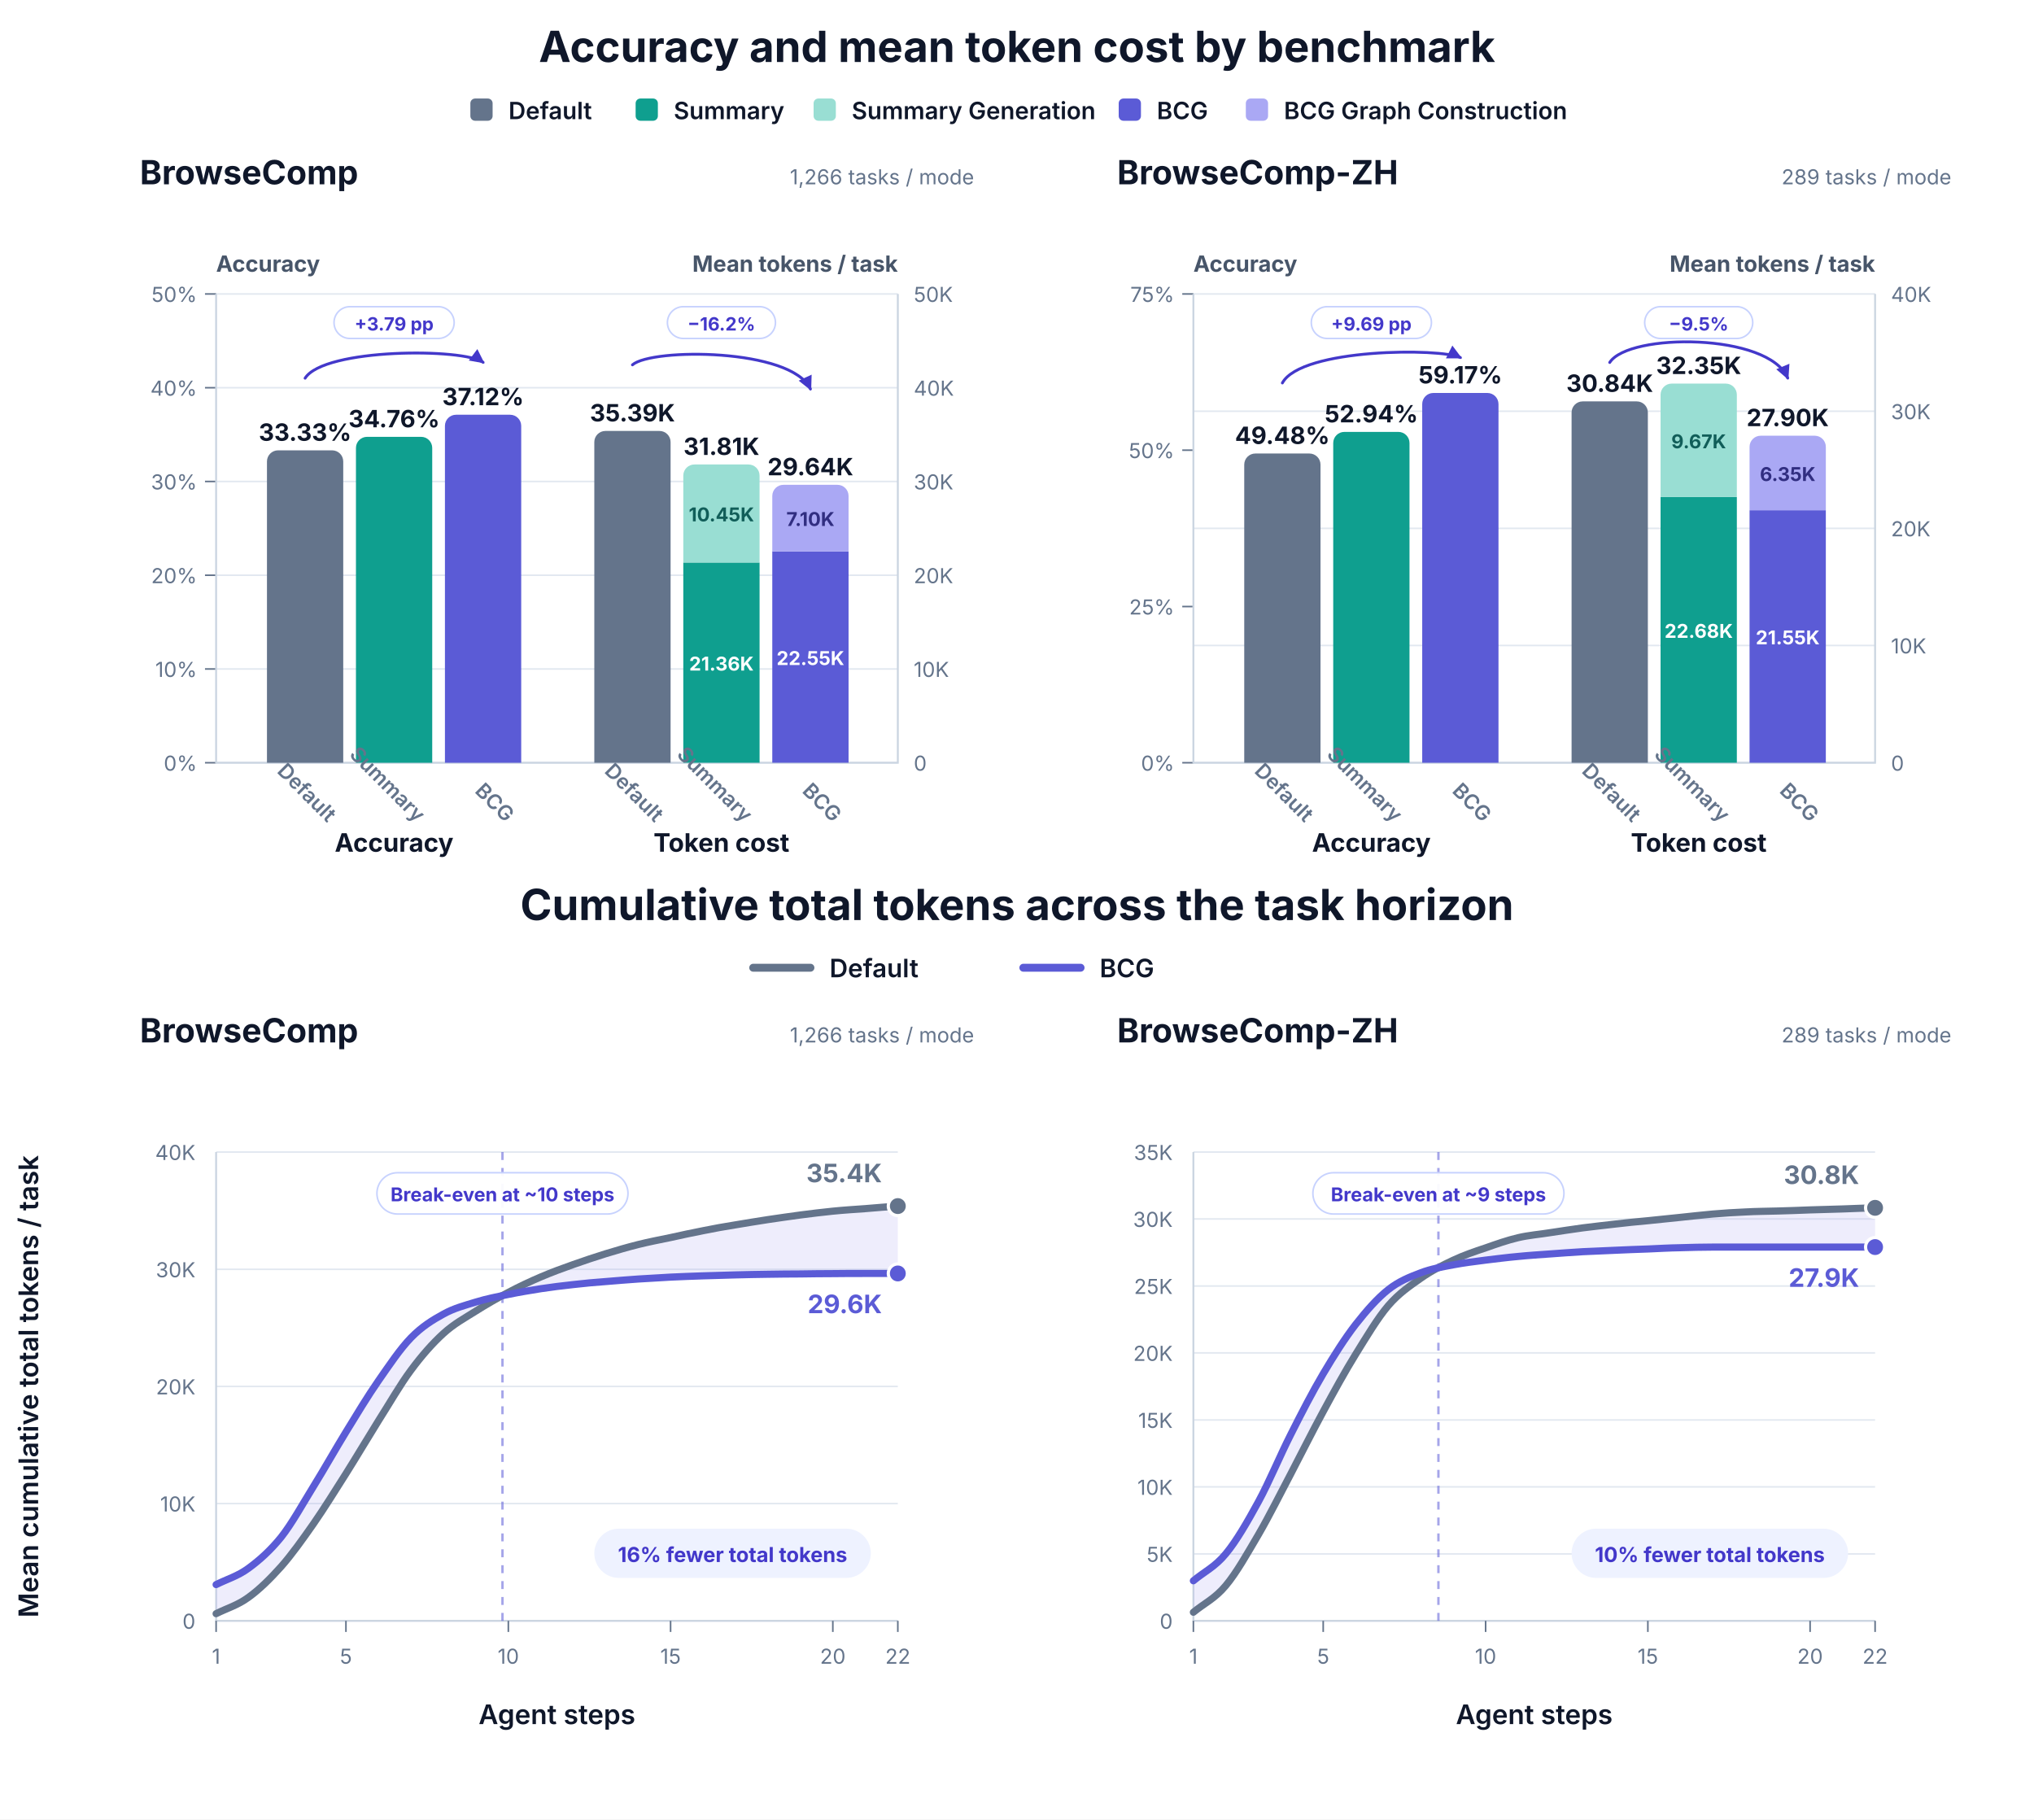
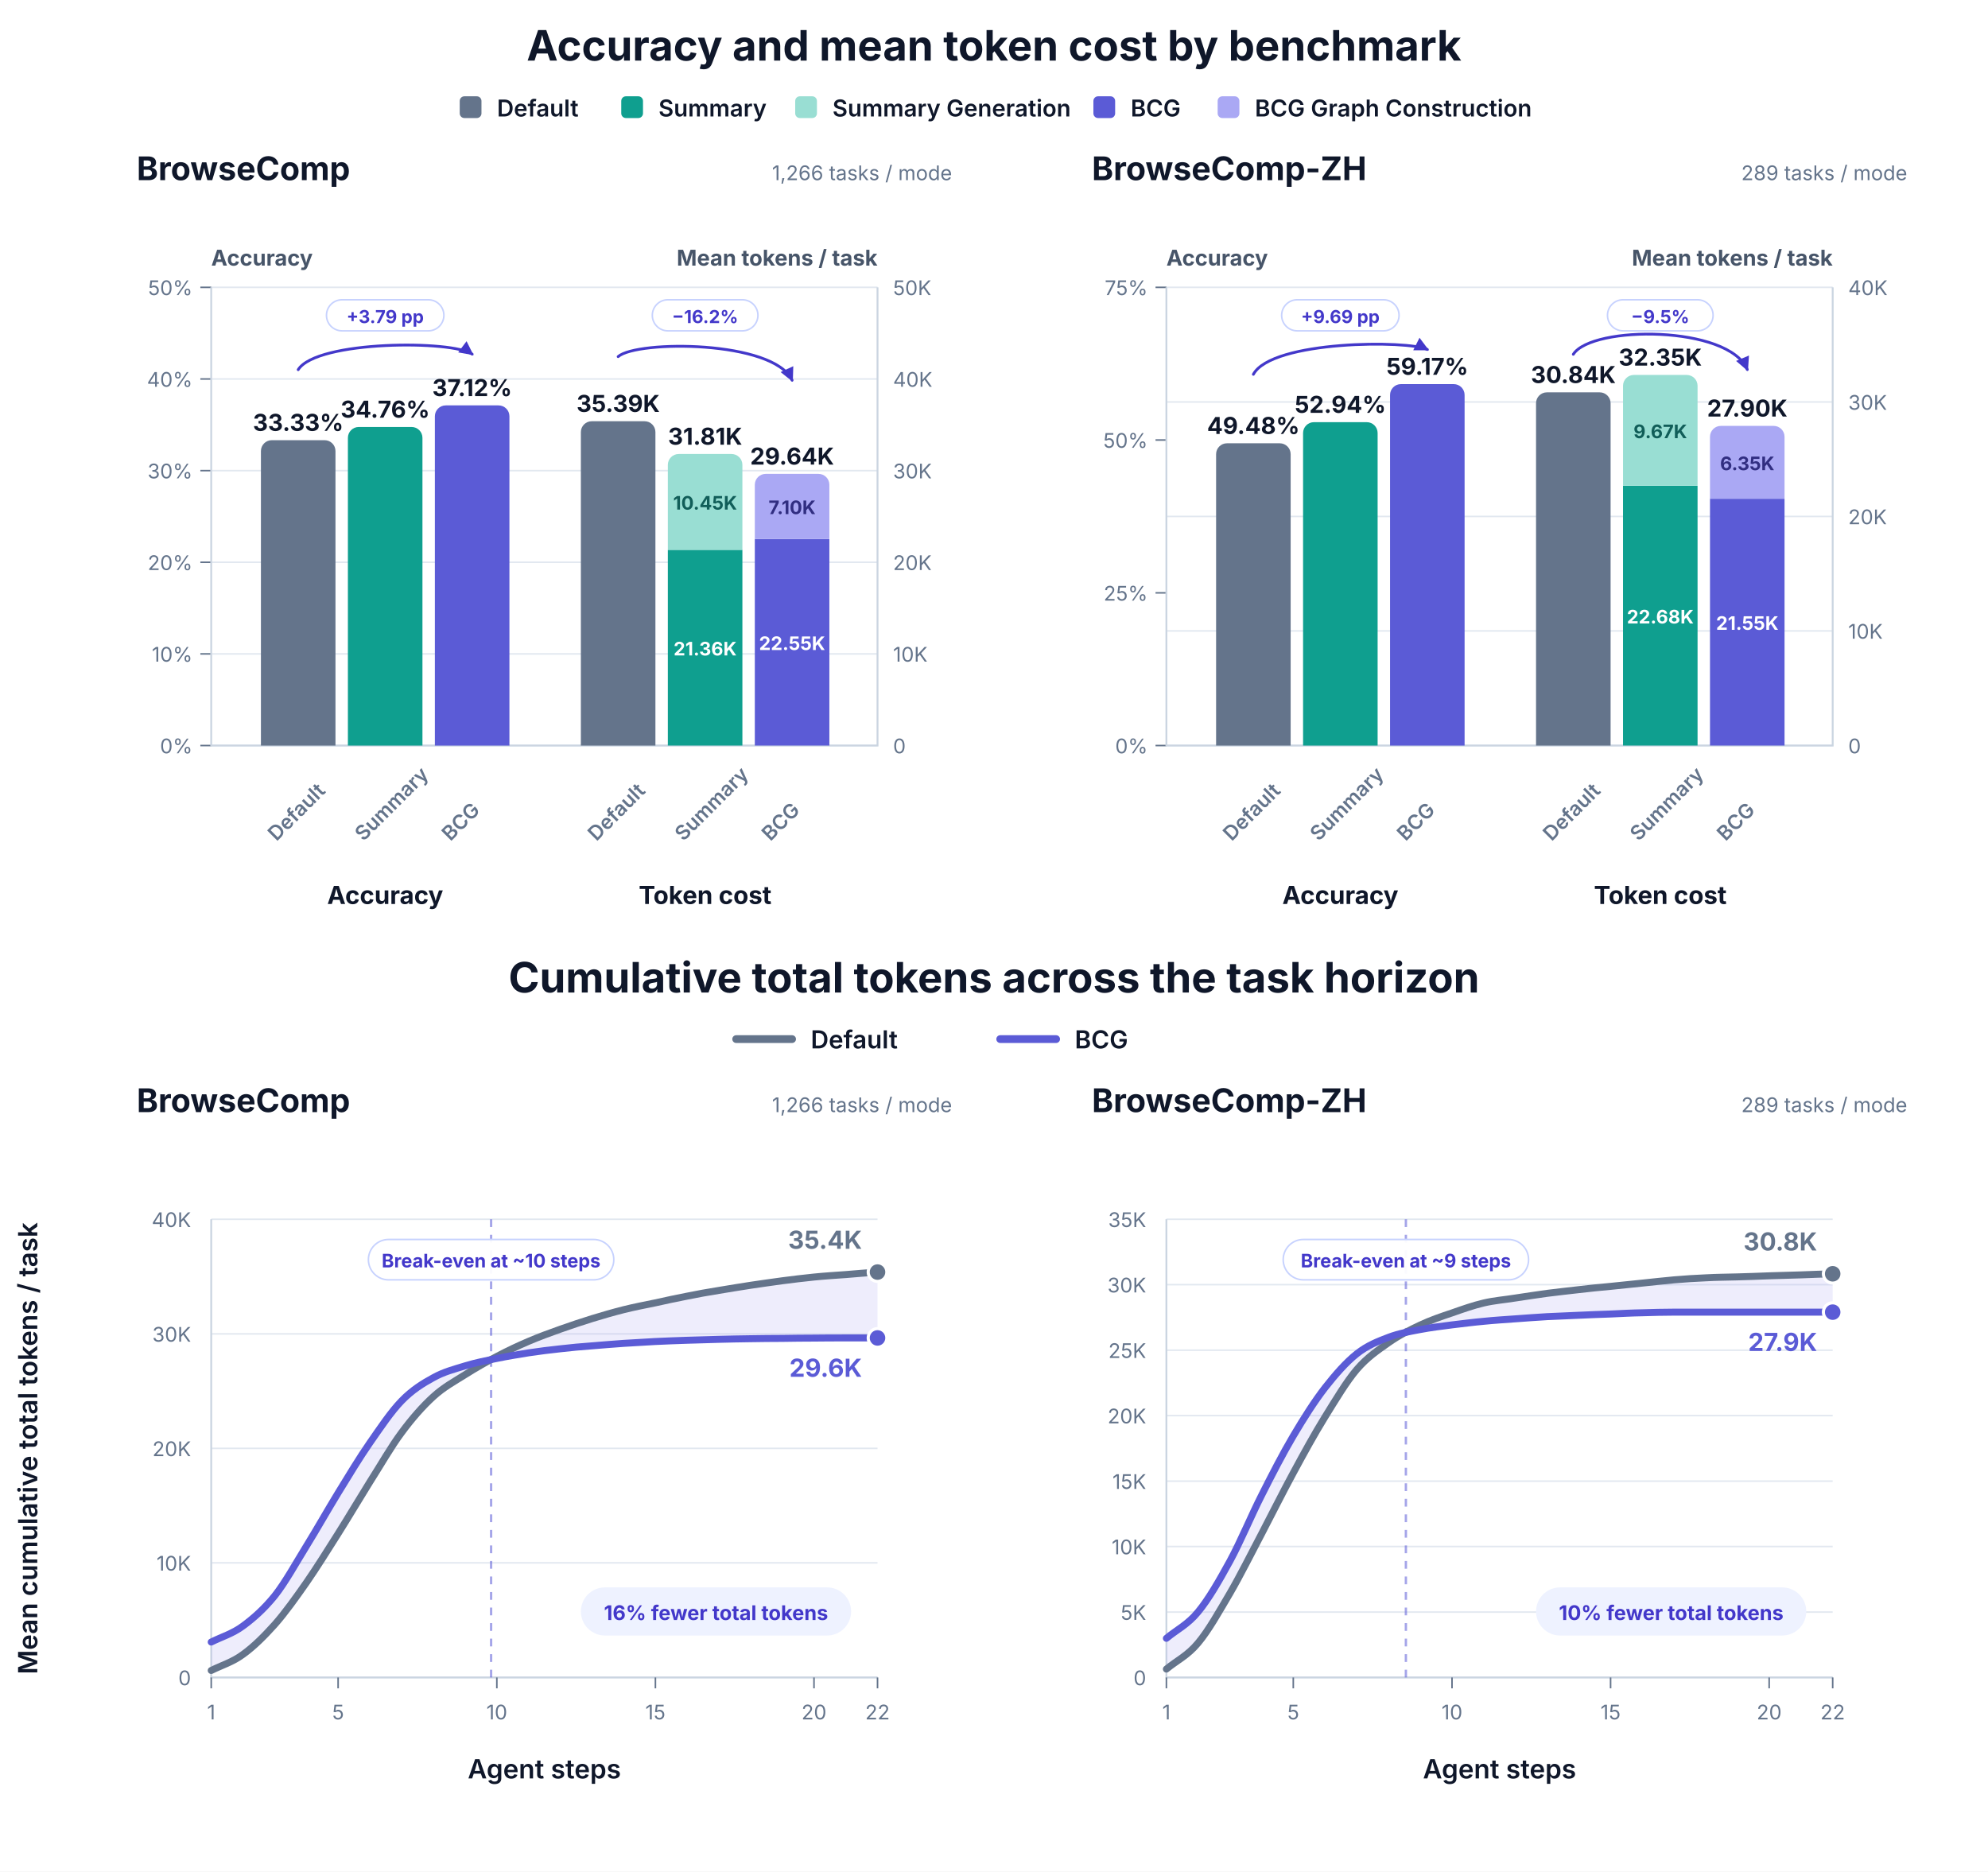
- <svg xmlns="http://www.w3.org/2000/svg" width="1280" height="1145" viewBox="0 0 1280 1145" role="img" aria-labelledby="title desc">
-   <rect width="1280" height="1145" fill="#ffffff" />
+ <svg xmlns="http://www.w3.org/2000/svg" width="1280" height="1205" viewBox="0 0 1280 1205" role="img" aria-labelledby="title desc">
+   <rect width="1280" height="1205" fill="#ffffff" />
  <g font-family="Inter,Arial,sans-serif">
    <defs>
      <marker id="improvement-arrow" viewBox="0 0 8 8" refX="7" refY="4" markerWidth="5" markerHeight="5" orient="auto">
        <path d="M0 0L8 4L0 8Z" fill="#4338ca" />
      </marker>
    </defs>
    <text x="640" y="39" text-anchor="middle" fill="#0f172a" font-size="27" font-weight="700">Accuracy and mean token cost by benchmark</text>
    <rect x="296" y="62" width="14" height="14" rx="3" fill="#64748b" />
    <text x="320" y="75" fill="#0f172a" font-size="15" font-weight="600">Default</text>
    <rect x="400" y="62" width="14" height="14" rx="3" fill="#0f9f8f" />
    <text x="424" y="75" fill="#0f172a" font-size="15" font-weight="600">Summary</text>
    <rect x="512" y="62" width="14" height="14" rx="3" fill="#99ded3" />
    <text x="536" y="75" fill="#0f172a" font-size="15" font-weight="600">Summary Generation</text>
    <rect x="704" y="62" width="14" height="14" rx="3" fill="#5b5bd6" />
    <text x="728" y="75" fill="#0f172a" font-size="15" font-weight="600">BCG</text>
    <rect x="784" y="62" width="14" height="14" rx="3" fill="#aaa8f4" />
    <text x="808" y="75" fill="#0f172a" font-size="15" font-weight="600">BCG Graph Construction</text>
    <text x="88" y="116" fill="#0f172a" font-size="21" font-weight="700">BrowseComp</text>
    <text x="613" y="116" text-anchor="end" fill="#64748b" font-size="13">1,266 tasks / mode</text>
    <text x="136.0" y="171" fill="#475569" font-size="14" font-weight="700">Accuracy</text>
    <text x="565.0" y="171" text-anchor="end" fill="#475569" font-size="14" font-weight="700">Mean tokens / task</text>
    <path d="M136.0 480.0H565.0" stroke="#e2e8f0" stroke-width="1" />
    <text x="575.0" y="485.0" fill="#64748b" font-size="13">0</text>
    <path d="M136.0 421.0H565.0" stroke="#e2e8f0" stroke-width="1" />
    <text x="575.0" y="426.0" fill="#64748b" font-size="13">10K</text>
    <path d="M136.0 362.0H565.0" stroke="#e2e8f0" stroke-width="1" />
    <text x="575.0" y="367.0" fill="#64748b" font-size="13">20K</text>
    <path d="M136.0 303.0H565.0" stroke="#e2e8f0" stroke-width="1" />
    <text x="575.0" y="308.0" fill="#64748b" font-size="13">30K</text>
    <path d="M136.0 244.0H565.0" stroke="#e2e8f0" stroke-width="1" />
    <text x="575.0" y="249.0" fill="#64748b" font-size="13">40K</text>
    <path d="M136.0 185.0H565.0" stroke="#e2e8f0" stroke-width="1" />
    <text x="575.0" y="190.0" fill="#64748b" font-size="13">50K</text>
    <path d="M129.0 480.0H136.0" stroke="#64748b" stroke-width="1" />
    <text x="124.0" y="485.0" text-anchor="end" fill="#64748b" font-size="13">0%</text>
    <path d="M129.0 421.0H136.0" stroke="#64748b" stroke-width="1" />
    <text x="124.0" y="426.0" text-anchor="end" fill="#64748b" font-size="13">10%</text>
    <path d="M129.0 362.0H136.0" stroke="#64748b" stroke-width="1" />
    <text x="124.0" y="367.0" text-anchor="end" fill="#64748b" font-size="13">20%</text>
    <path d="M129.0 303.0H136.0" stroke="#64748b" stroke-width="1" />
    <text x="124.0" y="308.0" text-anchor="end" fill="#64748b" font-size="13">30%</text>
    <path d="M129.0 244.0H136.0" stroke="#64748b" stroke-width="1" />
    <text x="124.0" y="249.0" text-anchor="end" fill="#64748b" font-size="13">40%</text>
    <path d="M129.0 185.0H136.0" stroke="#64748b" stroke-width="1" />
    <text x="124.0" y="190.0" text-anchor="end" fill="#64748b" font-size="13">50%</text>
    <path d="M136.0 185.0V480.0H565.0V185.0" fill="none" stroke="#cbd5e1" stroke-width="1.2" />
    <path d="M168.0 480.0V290.4a7 7 0 0 1 7 -7h34.0a7 7 0 0 1 7 7V480.0Z" fill="#64748b" />
    <text x="192.0" y="277.4" text-anchor="middle" fill="#0f172a" font-size="15" font-weight="700">33.33%</text>
-     <text x="206.0" y="518.0" text-anchor="end" transform="rotate(45 206.0 518.0)" fill="#64748b" font-size="13" font-weight="600">Default</text>
+     <text x="178.0" y="542.0" text-anchor="start" transform="rotate(-45 178.0 542.0)" fill="#64748b" font-size="13" font-weight="600">Default</text>
    <path d="M224.0 480.0V281.9a7 7 0 0 1 7 -7h34.0a7 7 0 0 1 7 7V480.0Z" fill="#0f9f8f" />
    <text x="248.0" y="268.9" text-anchor="middle" fill="#0f172a" font-size="15" font-weight="700">34.76%</text>
-     <text x="262.0" y="518.0" text-anchor="end" transform="rotate(45 262.0 518.0)" fill="#64748b" font-size="13" font-weight="600">Summary</text>
+     <text x="234.0" y="542.0" text-anchor="start" transform="rotate(-45 234.0 542.0)" fill="#64748b" font-size="13" font-weight="600">Summary</text>
    <path d="M280.0 480.0V268.0a7 7 0 0 1 7 -7h34.0a7 7 0 0 1 7 7V480.0Z" fill="#5b5bd6" />
    <text x="304.0" y="255.0" text-anchor="middle" fill="#0f172a" font-size="15" font-weight="700">37.12%</text>
-     <text x="318.0" y="518.0" text-anchor="end" transform="rotate(45 318.0 518.0)" fill="#64748b" font-size="13" font-weight="600">BCG</text>
+     <text x="290.0" y="542.0" text-anchor="start" transform="rotate(-45 290.0 542.0)" fill="#64748b" font-size="13" font-weight="600">BCG</text>
    <path d="M192.0 238.0 C204.0 219.0, 292.0 219.0, 304.0 228.0" fill="none" stroke="#4338ca" stroke-width="1.8" stroke-linecap="round" marker-end="url(#improvement-arrow)" />
    <rect x="210.2" y="193.0" width="75.6" height="20" rx="10" fill="#ffffff" stroke="#c7d2fe" />
    <text x="248.0" y="208.0" text-anchor="middle" fill="#4338ca" font-size="11.5" font-weight="700">+3.79 pp</text>
    <path d="M374.0 480.0V278.2a7 7 0 0 1 7 -7h34.0a7 7 0 0 1 7 7V480.0Z" fill="#64748b" />
    <text x="398.0" y="265.2" text-anchor="middle" fill="#0f172a" font-size="15" font-weight="700">35.39K</text>
-     <text x="412.0" y="518.0" text-anchor="end" transform="rotate(45 412.0 518.0)" fill="#64748b" font-size="13" font-weight="600">Default</text>
-     <text x="248.0" y="536" text-anchor="middle" fill="#0f172a" font-size="16" font-weight="700">Accuracy</text>
-     <text x="454.0" y="536" text-anchor="middle" fill="#0f172a" font-size="16" font-weight="700">Token cost</text>
+     <text x="384.0" y="542.0" text-anchor="start" transform="rotate(-45 384.0 542.0)" fill="#64748b" font-size="13" font-weight="600">Default</text>
+     <text x="248.0" y="582" text-anchor="middle" fill="#0f172a" font-size="16" font-weight="700">Accuracy</text>
+     <text x="454.0" y="582" text-anchor="middle" fill="#0f172a" font-size="16" font-weight="700">Token cost</text>
    <rect x="430.0" y="354.0" width="48.0" height="126.0" fill="#0f9f8f" />
    <path d="M430.0 354.0V299.3a7 7 0 0 1 7 -7h34.0a7 7 0 0 1 7 7V354.0Z" fill="#99ded3" />
    <text x="454.0" y="286.3" text-anchor="middle" fill="#0f172a" font-size="15" font-weight="700">31.81K</text>
    <text x="454.0" y="422.0" text-anchor="middle" fill="#ffffff" font-size="12" font-weight="700">21.36K</text>
    <text x="454.0" y="328.1" text-anchor="middle" fill="#115e59" font-size="12" font-weight="700">10.45K</text>
-     <text x="468.0" y="518.0" text-anchor="end" transform="rotate(45 468.0 518.0)" fill="#64748b" font-size="13" font-weight="600">Summary</text>
+     <text x="440.0" y="542.0" text-anchor="start" transform="rotate(-45 440.0 542.0)" fill="#64748b" font-size="13" font-weight="600">Summary</text>
    <rect x="486.0" y="347.0" width="48.0" height="133.0" fill="#5b5bd6" />
    <path d="M486.0 347.0V312.1a7 7 0 0 1 7 -7h34.0a7 7 0 0 1 7 7V347.0Z" fill="#aaa8f4" />
    <text x="510.0" y="299.1" text-anchor="middle" fill="#0f172a" font-size="15" font-weight="700">29.64K</text>
    <text x="510.0" y="418.5" text-anchor="middle" fill="#ffffff" font-size="12" font-weight="700">22.55K</text>
    <text x="510.0" y="331.0" text-anchor="middle" fill="#312e81" font-size="12" font-weight="700">7.10K</text>
-     <text x="524.0" y="518.0" text-anchor="end" transform="rotate(45 524.0 518.0)" fill="#64748b" font-size="13" font-weight="600">BCG</text>
+     <text x="496.0" y="542.0" text-anchor="start" transform="rotate(-45 496.0 542.0)" fill="#64748b" font-size="13" font-weight="600">BCG</text>
    <path d="M398.0 229.6 C410.0 219.0, 498.0 219.0, 510.0 244.8" fill="none" stroke="#4338ca" stroke-width="1.8" stroke-linecap="round" marker-end="url(#improvement-arrow)" />
    <rect x="420.0" y="193.0" width="68.0" height="20" rx="10" fill="#ffffff" stroke="#c7d2fe" />
    <text x="454.0" y="208.0" text-anchor="middle" fill="#4338ca" font-size="11.5" font-weight="700">−16.2%</text>
    <text x="703" y="116" fill="#0f172a" font-size="21" font-weight="700">BrowseComp-ZH</text>
    <text x="1228" y="116" text-anchor="end" fill="#64748b" font-size="13">289 tasks / mode</text>
    <text x="751.0" y="171" fill="#475569" font-size="14" font-weight="700">Accuracy</text>
    <text x="1180.0" y="171" text-anchor="end" fill="#475569" font-size="14" font-weight="700">Mean tokens / task</text>
    <path d="M751.0 480.0H1180.0" stroke="#e2e8f0" stroke-width="1" />
    <text x="1190.0" y="485.0" fill="#64748b" font-size="13">0</text>
    <path d="M751.0 406.2H1180.0" stroke="#e2e8f0" stroke-width="1" />
    <text x="1190.0" y="411.2" fill="#64748b" font-size="13">10K</text>
    <path d="M751.0 332.5H1180.0" stroke="#e2e8f0" stroke-width="1" />
    <text x="1190.0" y="337.5" fill="#64748b" font-size="13">20K</text>
    <path d="M751.0 258.8H1180.0" stroke="#e2e8f0" stroke-width="1" />
    <text x="1190.0" y="263.8" fill="#64748b" font-size="13">30K</text>
    <path d="M751.0 185.0H1180.0" stroke="#e2e8f0" stroke-width="1" />
    <text x="1190.0" y="190.0" fill="#64748b" font-size="13">40K</text>
    <path d="M744.0 480.0H751.0" stroke="#64748b" stroke-width="1" />
    <text x="739.0" y="485.0" text-anchor="end" fill="#64748b" font-size="13">0%</text>
    <path d="M744.0 381.7H751.0" stroke="#64748b" stroke-width="1" />
    <text x="739.0" y="386.7" text-anchor="end" fill="#64748b" font-size="13">25%</text>
    <path d="M744.0 283.3H751.0" stroke="#64748b" stroke-width="1" />
    <text x="739.0" y="288.3" text-anchor="end" fill="#64748b" font-size="13">50%</text>
    <path d="M744.0 185.0H751.0" stroke="#64748b" stroke-width="1" />
    <text x="739.0" y="190.0" text-anchor="end" fill="#64748b" font-size="13">75%</text>
    <path d="M751.0 185.0V480.0H1180.0V185.0" fill="none" stroke="#cbd5e1" stroke-width="1.2" />
    <path d="M783.0 480.0V292.4a7 7 0 0 1 7 -7h34.0a7 7 0 0 1 7 7V480.0Z" fill="#64748b" />
    <text x="807.0" y="279.4" text-anchor="middle" fill="#0f172a" font-size="15" font-weight="700">49.48%</text>
-     <text x="821.0" y="518.0" text-anchor="end" transform="rotate(45 821.0 518.0)" fill="#64748b" font-size="13" font-weight="600">Default</text>
+     <text x="793.0" y="542.0" text-anchor="start" transform="rotate(-45 793.0 542.0)" fill="#64748b" font-size="13" font-weight="600">Default</text>
    <path d="M839.0 480.0V278.8a7 7 0 0 1 7 -7h34.0a7 7 0 0 1 7 7V480.0Z" fill="#0f9f8f" />
    <text x="863.0" y="265.8" text-anchor="middle" fill="#0f172a" font-size="15" font-weight="700">52.94%</text>
-     <text x="877.0" y="518.0" text-anchor="end" transform="rotate(45 877.0 518.0)" fill="#64748b" font-size="13" font-weight="600">Summary</text>
+     <text x="849.0" y="542.0" text-anchor="start" transform="rotate(-45 849.0 542.0)" fill="#64748b" font-size="13" font-weight="600">Summary</text>
    <path d="M895.0 480.0V254.3a7 7 0 0 1 7 -7h34.0a7 7 0 0 1 7 7V480.0Z" fill="#5b5bd6" />
    <text x="919.0" y="241.3" text-anchor="middle" fill="#0f172a" font-size="15" font-weight="700">59.17%</text>
-     <text x="933.0" y="518.0" text-anchor="end" transform="rotate(45 933.0 518.0)" fill="#64748b" font-size="13" font-weight="600">BCG</text>
+     <text x="905.0" y="542.0" text-anchor="start" transform="rotate(-45 905.0 542.0)" fill="#64748b" font-size="13" font-weight="600">BCG</text>
    <path d="M807.0 241.0 C819.0 219.0, 907.0 219.0, 919.0 225.0" fill="none" stroke="#4338ca" stroke-width="1.8" stroke-linecap="round" marker-end="url(#improvement-arrow)" />
    <rect x="825.2" y="193.0" width="75.6" height="20" rx="10" fill="#ffffff" stroke="#c7d2fe" />
    <text x="863.0" y="208.0" text-anchor="middle" fill="#4338ca" font-size="11.5" font-weight="700">+9.69 pp</text>
    <path d="M989.0 480.0V259.6a7 7 0 0 1 7 -7h34.0a7 7 0 0 1 7 7V480.0Z" fill="#64748b" />
    <text x="1013.0" y="246.6" text-anchor="middle" fill="#0f172a" font-size="15" font-weight="700">30.84K</text>
-     <text x="1027.0" y="518.0" text-anchor="end" transform="rotate(45 1027.0 518.0)" fill="#64748b" font-size="13" font-weight="600">Default</text>
-     <text x="863.0" y="536" text-anchor="middle" fill="#0f172a" font-size="16" font-weight="700">Accuracy</text>
-     <text x="1069.0" y="536" text-anchor="middle" fill="#0f172a" font-size="16" font-weight="700">Token cost</text>
+     <text x="999.0" y="542.0" text-anchor="start" transform="rotate(-45 999.0 542.0)" fill="#64748b" font-size="13" font-weight="600">Default</text>
+     <text x="863.0" y="582" text-anchor="middle" fill="#0f172a" font-size="16" font-weight="700">Accuracy</text>
+     <text x="1069.0" y="582" text-anchor="middle" fill="#0f172a" font-size="16" font-weight="700">Token cost</text>
    <rect x="1045.0" y="312.8" width="48.0" height="167.2" fill="#0f9f8f" />
    <path d="M1045.0 312.8V248.4a7 7 0 0 1 7 -7h34.0a7 7 0 0 1 7 7V312.8Z" fill="#99ded3" />
    <text x="1069.0" y="235.4" text-anchor="middle" fill="#0f172a" font-size="15" font-weight="700">32.35K</text>
    <text x="1069.0" y="401.4" text-anchor="middle" fill="#ffffff" font-size="12" font-weight="700">22.68K</text>
    <text x="1069.0" y="282.1" text-anchor="middle" fill="#115e59" font-size="12" font-weight="700">9.67K</text>
-     <text x="1083.0" y="518.0" text-anchor="end" transform="rotate(45 1083.0 518.0)" fill="#64748b" font-size="13" font-weight="600">Summary</text>
+     <text x="1055.0" y="542.0" text-anchor="start" transform="rotate(-45 1055.0 542.0)" fill="#64748b" font-size="13" font-weight="600">Summary</text>
    <rect x="1101.0" y="321.1" width="48.0" height="158.9" fill="#5b5bd6" />
    <path d="M1101.0 321.1V281.2a7 7 0 0 1 7 -7h34.0a7 7 0 0 1 7 7V321.1Z" fill="#aaa8f4" />
    <text x="1125.0" y="268.2" text-anchor="middle" fill="#0f172a" font-size="15" font-weight="700">27.90K</text>
    <text x="1125.0" y="405.5" text-anchor="middle" fill="#ffffff" font-size="12" font-weight="700">21.55K</text>
    <text x="1125.0" y="302.7" text-anchor="middle" fill="#312e81" font-size="12" font-weight="700">6.35K</text>
-     <text x="1139.0" y="518.0" text-anchor="end" transform="rotate(45 1139.0 518.0)" fill="#64748b" font-size="13" font-weight="600">BCG</text>
+     <text x="1111.0" y="542.0" text-anchor="start" transform="rotate(-45 1111.0 542.0)" fill="#64748b" font-size="13" font-weight="600">BCG</text>
    <path d="M1013.0 228.1 C1025.0 209.4, 1113.0 209.4, 1125.0 237.9" fill="none" stroke="#4338ca" stroke-width="1.8" stroke-linecap="round" marker-end="url(#improvement-arrow)" />
    <rect x="1035.0" y="193.0" width="68.0" height="20" rx="10" fill="#ffffff" stroke="#c7d2fe" />
    <text x="1069.0" y="208.0" text-anchor="middle" fill="#4338ca" font-size="11.5" font-weight="700">−9.5%</text>
  </g>
-   <g font-family="Inter,Arial,sans-serif" transform="translate(0 540)">
+   <g font-family="Inter,Arial,sans-serif" transform="translate(0 600)">
    <text x="640" y="39" text-anchor="middle" fill="#0f172a" font-size="27" font-weight="700">Cumulative total tokens across the task horizon</text>
    <path d="M474 69H510" stroke="#64748b" stroke-width="5" stroke-linecap="round" />
    <text x="522" y="75" fill="#0f172a" font-size="16" font-weight="600">Default</text>
    <path d="M644 69H680" stroke="#5b5bd6" stroke-width="5" stroke-linecap="round" />
    <text x="692" y="75" fill="#0f172a" font-size="16" font-weight="600">BCG</text>
    <text x="24" y="332.5" transform="rotate(-90 24 332.5)" text-anchor="middle" fill="#0f172a" font-size="17" font-weight="600">Mean cumulative total tokens / task</text>
    <text x="88" y="116" fill="#0f172a" font-size="21" font-weight="700">BrowseComp</text>
    <text x="613" y="116" text-anchor="end" fill="#64748b" font-size="13">1,266 tasks / mode</text>
    <path d="M136.0 480.0H565.0" stroke="#e2e8f0" stroke-width="1" />
    <text x="123.0" y="485.0" text-anchor="end" fill="#64748b" font-size="13">0</text>
    <path d="M136.0 406.2H565.0" stroke="#e2e8f0" stroke-width="1" />
    <text x="123.0" y="411.2" text-anchor="end" fill="#64748b" font-size="13">10K</text>
    <path d="M136.0 332.5H565.0" stroke="#e2e8f0" stroke-width="1" />
    <text x="123.0" y="337.5" text-anchor="end" fill="#64748b" font-size="13">20K</text>
    <path d="M136.0 258.8H565.0" stroke="#e2e8f0" stroke-width="1" />
    <text x="123.0" y="263.8" text-anchor="end" fill="#64748b" font-size="13">30K</text>
    <path d="M136.0 185.0H565.0" stroke="#e2e8f0" stroke-width="1" />
    <text x="123.0" y="190.0" text-anchor="end" fill="#64748b" font-size="13">40K</text>
    <path d="M136.0 185.0V480.0H565.0" fill="none" stroke="#cbd5e1" stroke-width="1.2" />
    <path d="M136.0 480.0v7" stroke="#64748b" stroke-width="1" />
    <text x="136.0" y="507.0" text-anchor="middle" fill="#64748b" font-size="13">1</text>
    <path d="M217.7 480.0v7" stroke="#64748b" stroke-width="1" />
    <text x="217.7" y="507.0" text-anchor="middle" fill="#64748b" font-size="13">5</text>
    <path d="M319.9 480.0v7" stroke="#64748b" stroke-width="1" />
    <text x="319.9" y="507.0" text-anchor="middle" fill="#64748b" font-size="13">10</text>
    <path d="M422.0 480.0v7" stroke="#64748b" stroke-width="1" />
    <text x="422.0" y="507.0" text-anchor="middle" fill="#64748b" font-size="13">15</text>
    <path d="M524.1 480.0v7" stroke="#64748b" stroke-width="1" />
    <text x="524.1" y="507.0" text-anchor="middle" fill="#64748b" font-size="13">20</text>
    <path d="M565.0 480.0v7" stroke="#64748b" stroke-width="1" />
    <text x="565.0" y="507.0" text-anchor="middle" fill="#64748b" font-size="13">22</text>
    <path d="M316.2 185.0V480.0" stroke="#5b5bd6" stroke-opacity="0.55" stroke-width="1.5" stroke-dasharray="5 5" />
    <rect x="237.2" y="198.0" width="158" height="26" rx="13" fill="#ffffff" fill-opacity="0.94" stroke="#c7d2fe" />
    <text x="316.2" y="216.0" text-anchor="middle" fill="#4338ca" font-size="12" font-weight="700">Break-even at ~10 steps</text>
    <path d="M136.0,475.5 C142.8,472.1 149.6,470.2 156.4,465.2 C163.2,460.3 170.0,453.6 176.9,445.9 C183.7,438.2 190.5,428.6 197.3,418.9 C204.1,409.1 210.9,398.1 217.7,387.4 C224.5,376.6 231.3,365.1 238.1,354.2 C245.0,343.4 251.8,331.4 258.6,322.3 C265.4,313.1 272.2,305.4 279.0,299.2 C285.8,293.0 292.6,289.4 299.4,285.1 C306.2,280.8 313.0,276.9 319.9,273.3 C326.7,269.7 333.5,266.5 340.3,263.6 C347.1,260.7 353.9,258.2 360.7,255.8 C367.5,253.4 374.3,251.1 381.1,249.0 C388.0,246.9 394.8,244.9 401.6,243.2 C408.4,241.5 415.2,240.2 422.0,238.8 C428.8,237.3 435.6,235.8 442.4,234.5 C449.2,233.1 456.0,231.9 462.9,230.8 C469.7,229.6 476.5,228.6 483.3,227.5 C490.1,226.5 496.9,225.5 503.7,224.6 C510.5,223.7 517.3,222.9 524.1,222.2 C531.0,221.5 537.8,221.1 544.6,220.6 C551.4,220.0 558.2,219.5 565.0,219.0 L565.0,261.4 C558.2,261.4 551.4,261.4 544.6,261.4 C537.8,261.4 531.0,261.4 524.1,261.5 C517.3,261.5 510.5,261.6 503.7,261.7 C496.9,261.7 490.1,261.8 483.3,261.9 C476.5,262.0 469.7,262.1 462.9,262.3 C456.0,262.5 449.2,262.7 442.4,262.9 C435.6,263.1 428.8,263.4 422.0,263.7 C415.2,264.1 408.4,264.5 401.6,264.9 C394.8,265.4 388.0,265.9 381.1,266.5 C374.3,267.0 367.5,267.6 360.7,268.4 C353.9,269.1 347.1,270.0 340.3,271.0 C333.5,272.1 326.7,273.2 319.9,274.6 C313.0,276.0 306.2,277.3 299.4,279.4 C292.6,281.5 285.8,283.2 279.0,287.0 C272.2,290.7 265.4,294.9 258.6,301.9 C251.8,308.9 245.0,319.1 238.1,329.0 C231.3,338.8 224.5,350.1 217.7,361.2 C210.9,372.3 204.1,384.4 197.3,395.4 C190.5,406.4 183.7,418.8 176.9,427.4 C170.0,435.9 163.2,441.9 156.4,446.9 C149.6,451.9 142.8,453.8 136.0,457.2 Z" fill="#aaa8f4" fill-opacity="0.20" />
    <path d="M136.0,475.5 C142.8,472.1 149.6,470.2 156.4,465.2 C163.2,460.3 170.0,453.6 176.9,445.9 C183.7,438.2 190.5,428.6 197.3,418.9 C204.1,409.1 210.9,398.1 217.7,387.4 C224.5,376.6 231.3,365.1 238.1,354.2 C245.0,343.4 251.8,331.4 258.6,322.3 C265.4,313.1 272.2,305.4 279.0,299.2 C285.8,293.0 292.6,289.4 299.4,285.1 C306.2,280.8 313.0,276.9 319.9,273.3 C326.7,269.7 333.5,266.5 340.3,263.6 C347.1,260.7 353.9,258.2 360.7,255.8 C367.5,253.4 374.3,251.1 381.1,249.0 C388.0,246.9 394.8,244.9 401.6,243.2 C408.4,241.5 415.2,240.2 422.0,238.8 C428.8,237.3 435.6,235.8 442.4,234.5 C449.2,233.1 456.0,231.9 462.9,230.8 C469.7,229.6 476.5,228.6 483.3,227.5 C490.1,226.5 496.9,225.5 503.7,224.6 C510.5,223.7 517.3,222.9 524.1,222.2 C531.0,221.5 537.8,221.1 544.6,220.6 C551.4,220.0 558.2,219.5 565.0,219.0" fill="none" stroke="#64748b" stroke-width="4.5" stroke-linecap="round" />
    <path d="M136.0,457.2 C142.8,453.8 149.6,451.9 156.4,446.9 C163.2,441.9 170.0,435.9 176.9,427.4 C183.7,418.8 190.5,406.4 197.3,395.4 C204.1,384.4 210.9,372.3 217.7,361.2 C224.5,350.1 231.3,338.8 238.1,329.0 C245.0,319.1 251.8,308.9 258.6,301.9 C265.4,294.9 272.2,290.7 279.0,287.0 C285.8,283.2 292.6,281.5 299.4,279.4 C306.2,277.3 313.0,276.0 319.9,274.6 C326.7,273.2 333.5,272.1 340.3,271.0 C347.1,270.0 353.9,269.1 360.7,268.4 C367.5,267.6 374.3,267.0 381.1,266.5 C388.0,265.9 394.8,265.4 401.6,264.9 C408.4,264.5 415.2,264.1 422.0,263.7 C428.8,263.4 435.6,263.1 442.4,262.9 C449.2,262.7 456.0,262.5 462.9,262.3 C469.7,262.1 476.5,262.0 483.3,261.9 C490.1,261.8 496.9,261.7 503.7,261.7 C510.5,261.6 517.3,261.5 524.1,261.5 C531.0,261.4 537.8,261.4 544.6,261.4 C551.4,261.4 558.2,261.4 565.0,261.4" fill="none" stroke="#5b5bd6" stroke-width="4.5" stroke-linecap="round" />
    <circle cx="565.0" cy="219.0" r="6" fill="#64748b" stroke="#ffffff" stroke-width="2" />
    <text x="555.0" y="204.0" text-anchor="end" fill="#64748b" font-size="16" font-weight="700">35.4K</text>
    <circle cx="565.0" cy="261.4" r="6" fill="#5b5bd6" stroke="#ffffff" stroke-width="2" />
    <text x="555.0" y="286.4" text-anchor="end" fill="#5b5bd6" font-size="16" font-weight="700">29.6K</text>
    <rect x="374.0" y="422.0" width="174" height="31" rx="15.5" fill="#eef2ff" />
    <text x="461.0" y="443.0" text-anchor="middle" fill="#4338ca" font-size="13" font-weight="700">16% fewer total tokens</text>
    <text x="350.5" y="545" text-anchor="middle" fill="#0f172a" font-size="17" font-weight="600">Agent steps</text>
    <text x="703" y="116" fill="#0f172a" font-size="21" font-weight="700">BrowseComp-ZH</text>
    <text x="1228" y="116" text-anchor="end" fill="#64748b" font-size="13">289 tasks / mode</text>
    <path d="M751.0 480.0H1180.0" stroke="#e2e8f0" stroke-width="1" />
    <text x="738.0" y="485.0" text-anchor="end" fill="#64748b" font-size="13">0</text>
    <path d="M751.0 437.9H1180.0" stroke="#e2e8f0" stroke-width="1" />
    <text x="738.0" y="442.9" text-anchor="end" fill="#64748b" font-size="13">5K</text>
    <path d="M751.0 395.7H1180.0" stroke="#e2e8f0" stroke-width="1" />
    <text x="738.0" y="400.7" text-anchor="end" fill="#64748b" font-size="13">10K</text>
    <path d="M751.0 353.6H1180.0" stroke="#e2e8f0" stroke-width="1" />
    <text x="738.0" y="358.6" text-anchor="end" fill="#64748b" font-size="13">15K</text>
    <path d="M751.0 311.4H1180.0" stroke="#e2e8f0" stroke-width="1" />
    <text x="738.0" y="316.4" text-anchor="end" fill="#64748b" font-size="13">20K</text>
    <path d="M751.0 269.3H1180.0" stroke="#e2e8f0" stroke-width="1" />
    <text x="738.0" y="274.3" text-anchor="end" fill="#64748b" font-size="13">25K</text>
    <path d="M751.0 227.1H1180.0" stroke="#e2e8f0" stroke-width="1" />
    <text x="738.0" y="232.1" text-anchor="end" fill="#64748b" font-size="13">30K</text>
    <path d="M751.0 185.0H1180.0" stroke="#e2e8f0" stroke-width="1" />
    <text x="738.0" y="190.0" text-anchor="end" fill="#64748b" font-size="13">35K</text>
    <path d="M751.0 185.0V480.0H1180.0" fill="none" stroke="#cbd5e1" stroke-width="1.2" />
    <path d="M751.0 480.0v7" stroke="#64748b" stroke-width="1" />
    <text x="751.0" y="507.0" text-anchor="middle" fill="#64748b" font-size="13">1</text>
    <path d="M832.7 480.0v7" stroke="#64748b" stroke-width="1" />
    <text x="832.7" y="507.0" text-anchor="middle" fill="#64748b" font-size="13">5</text>
    <path d="M934.9 480.0v7" stroke="#64748b" stroke-width="1" />
    <text x="934.9" y="507.0" text-anchor="middle" fill="#64748b" font-size="13">10</text>
    <path d="M1037.0 480.0v7" stroke="#64748b" stroke-width="1" />
    <text x="1037.0" y="507.0" text-anchor="middle" fill="#64748b" font-size="13">15</text>
    <path d="M1139.1 480.0v7" stroke="#64748b" stroke-width="1" />
    <text x="1139.1" y="507.0" text-anchor="middle" fill="#64748b" font-size="13">20</text>
    <path d="M1180.0 480.0v7" stroke="#64748b" stroke-width="1" />
    <text x="1180.0" y="507.0" text-anchor="middle" fill="#64748b" font-size="13">22</text>
    <path d="M905.2 185.0V480.0" stroke="#5b5bd6" stroke-opacity="0.55" stroke-width="1.5" stroke-dasharray="5 5" />
    <rect x="826.2" y="198.0" width="158" height="26" rx="13" fill="#ffffff" fill-opacity="0.94" stroke="#c7d2fe" />
    <text x="905.2" y="216.0" text-anchor="middle" fill="#4338ca" font-size="12" font-weight="700">Break-even at ~9 steps</text>
    <path d="M751.0,474.6 C757.8,469.0 764.6,466.0 771.4,457.8 C778.2,449.7 785.0,437.5 791.9,425.8 C798.7,414.1 805.5,400.4 812.3,387.5 C819.1,374.5 825.9,360.8 832.7,348.3 C839.5,335.7 846.3,323.3 853.1,312.3 C860.0,301.2 866.8,289.7 873.6,281.7 C880.4,273.8 887.2,269.3 894.0,264.5 C900.8,259.7 907.6,256.3 914.4,253.1 C921.2,249.9 928.0,247.6 934.9,245.3 C941.7,242.9 948.5,240.5 955.3,238.9 C962.1,237.3 968.9,236.8 975.7,235.7 C982.5,234.7 989.3,233.6 996.1,232.7 C1003.0,231.8 1009.8,231.1 1016.6,230.3 C1023.4,229.5 1030.2,228.8 1037.0,228.2 C1043.8,227.5 1050.6,226.8 1057.4,226.1 C1064.2,225.4 1071.0,224.6 1077.9,224.0 C1084.7,223.4 1091.5,223.0 1098.3,222.7 C1105.1,222.3 1111.9,222.3 1118.7,222.1 C1125.5,221.9 1132.3,221.7 1139.1,221.4 C1146.0,221.2 1152.8,221.0 1159.6,220.8 C1166.4,220.5 1173.2,220.3 1180.0,220.1 L1180.0,244.8 C1173.2,244.8 1166.4,244.8 1159.6,244.8 C1152.8,244.8 1146.0,244.8 1139.1,244.8 C1132.3,244.8 1125.5,244.8 1118.7,244.8 C1111.9,244.8 1105.1,244.8 1098.3,244.8 C1091.5,244.8 1084.7,244.8 1077.9,244.8 C1071.0,244.8 1064.2,245.0 1057.4,245.2 C1050.6,245.3 1043.8,245.7 1037.0,246.0 C1030.2,246.2 1023.4,246.5 1016.6,246.8 C1009.8,247.1 1003.0,247.4 996.1,247.7 C989.3,248.1 982.5,248.6 975.7,249.1 C968.9,249.6 962.1,250.0 955.3,250.7 C948.5,251.3 941.7,252.2 934.9,253.0 C928.0,253.9 921.2,254.7 914.4,256.0 C907.6,257.3 900.8,258.4 894.0,261.0 C887.2,263.6 880.4,266.2 873.6,271.6 C866.8,277.0 860.0,284.7 853.1,293.5 C846.3,302.3 839.5,313.0 832.7,324.5 C825.9,336.0 819.1,349.2 812.3,362.7 C805.5,376.1 798.7,392.6 791.9,405.1 C785.0,417.7 778.2,429.6 771.4,437.8 C764.6,446.1 757.8,449.1 751.0,454.8 Z" fill="#aaa8f4" fill-opacity="0.20" />
    <path d="M751.0,474.6 C757.8,469.0 764.6,466.0 771.4,457.8 C778.2,449.7 785.0,437.5 791.9,425.8 C798.7,414.1 805.5,400.4 812.3,387.5 C819.1,374.5 825.9,360.8 832.7,348.3 C839.5,335.7 846.3,323.3 853.1,312.3 C860.0,301.2 866.8,289.7 873.6,281.7 C880.4,273.8 887.2,269.3 894.0,264.5 C900.8,259.7 907.6,256.3 914.4,253.1 C921.2,249.9 928.0,247.6 934.9,245.3 C941.7,242.9 948.5,240.5 955.3,238.9 C962.1,237.3 968.9,236.8 975.7,235.7 C982.5,234.7 989.3,233.6 996.1,232.7 C1003.0,231.8 1009.8,231.1 1016.6,230.3 C1023.4,229.5 1030.2,228.8 1037.0,228.2 C1043.8,227.5 1050.6,226.8 1057.4,226.1 C1064.2,225.4 1071.0,224.6 1077.9,224.0 C1084.7,223.4 1091.5,223.0 1098.3,222.7 C1105.1,222.3 1111.9,222.3 1118.7,222.1 C1125.5,221.9 1132.3,221.7 1139.1,221.4 C1146.0,221.2 1152.8,221.0 1159.6,220.8 C1166.4,220.5 1173.2,220.3 1180.0,220.1" fill="none" stroke="#64748b" stroke-width="4.5" stroke-linecap="round" />
    <path d="M751.0,454.8 C757.8,449.1 764.6,446.1 771.4,437.8 C778.2,429.6 785.0,417.7 791.9,405.1 C798.7,392.6 805.5,376.1 812.3,362.7 C819.1,349.2 825.9,336.0 832.7,324.5 C839.5,313.0 846.3,302.3 853.1,293.5 C860.0,284.7 866.8,277.0 873.6,271.6 C880.4,266.2 887.2,263.6 894.0,261.0 C900.8,258.4 907.6,257.3 914.4,256.0 C921.2,254.7 928.0,253.9 934.9,253.0 C941.7,252.2 948.5,251.3 955.3,250.7 C962.1,250.0 968.9,249.6 975.7,249.1 C982.5,248.6 989.3,248.1 996.1,247.7 C1003.0,247.4 1009.8,247.1 1016.6,246.8 C1023.4,246.5 1030.2,246.2 1037.0,246.0 C1043.8,245.7 1050.6,245.3 1057.4,245.2 C1064.2,245.0 1071.0,244.8 1077.9,244.8 C1084.7,244.8 1091.5,244.8 1098.3,244.8 C1105.1,244.8 1111.9,244.8 1118.7,244.8 C1125.5,244.8 1132.3,244.8 1139.1,244.8 C1146.0,244.8 1152.8,244.8 1159.6,244.8 C1166.4,244.8 1173.2,244.8 1180.0,244.8" fill="none" stroke="#5b5bd6" stroke-width="4.5" stroke-linecap="round" />
    <circle cx="1180.0" cy="220.1" r="6" fill="#64748b" stroke="#ffffff" stroke-width="2" />
    <text x="1170.0" y="205.1" text-anchor="end" fill="#64748b" font-size="16" font-weight="700">30.8K</text>
    <circle cx="1180.0" cy="244.8" r="6" fill="#5b5bd6" stroke="#ffffff" stroke-width="2" />
    <text x="1170.0" y="269.8" text-anchor="end" fill="#5b5bd6" font-size="16" font-weight="700">27.9K</text>
    <rect x="989.0" y="422.0" width="174" height="31" rx="15.5" fill="#eef2ff" />
    <text x="1076.0" y="443.0" text-anchor="middle" fill="#4338ca" font-size="13" font-weight="700">10% fewer total tokens</text>
    <text x="965.5" y="545" text-anchor="middle" fill="#0f172a" font-size="17" font-weight="600">Agent steps</text>
  </g>
</svg>
